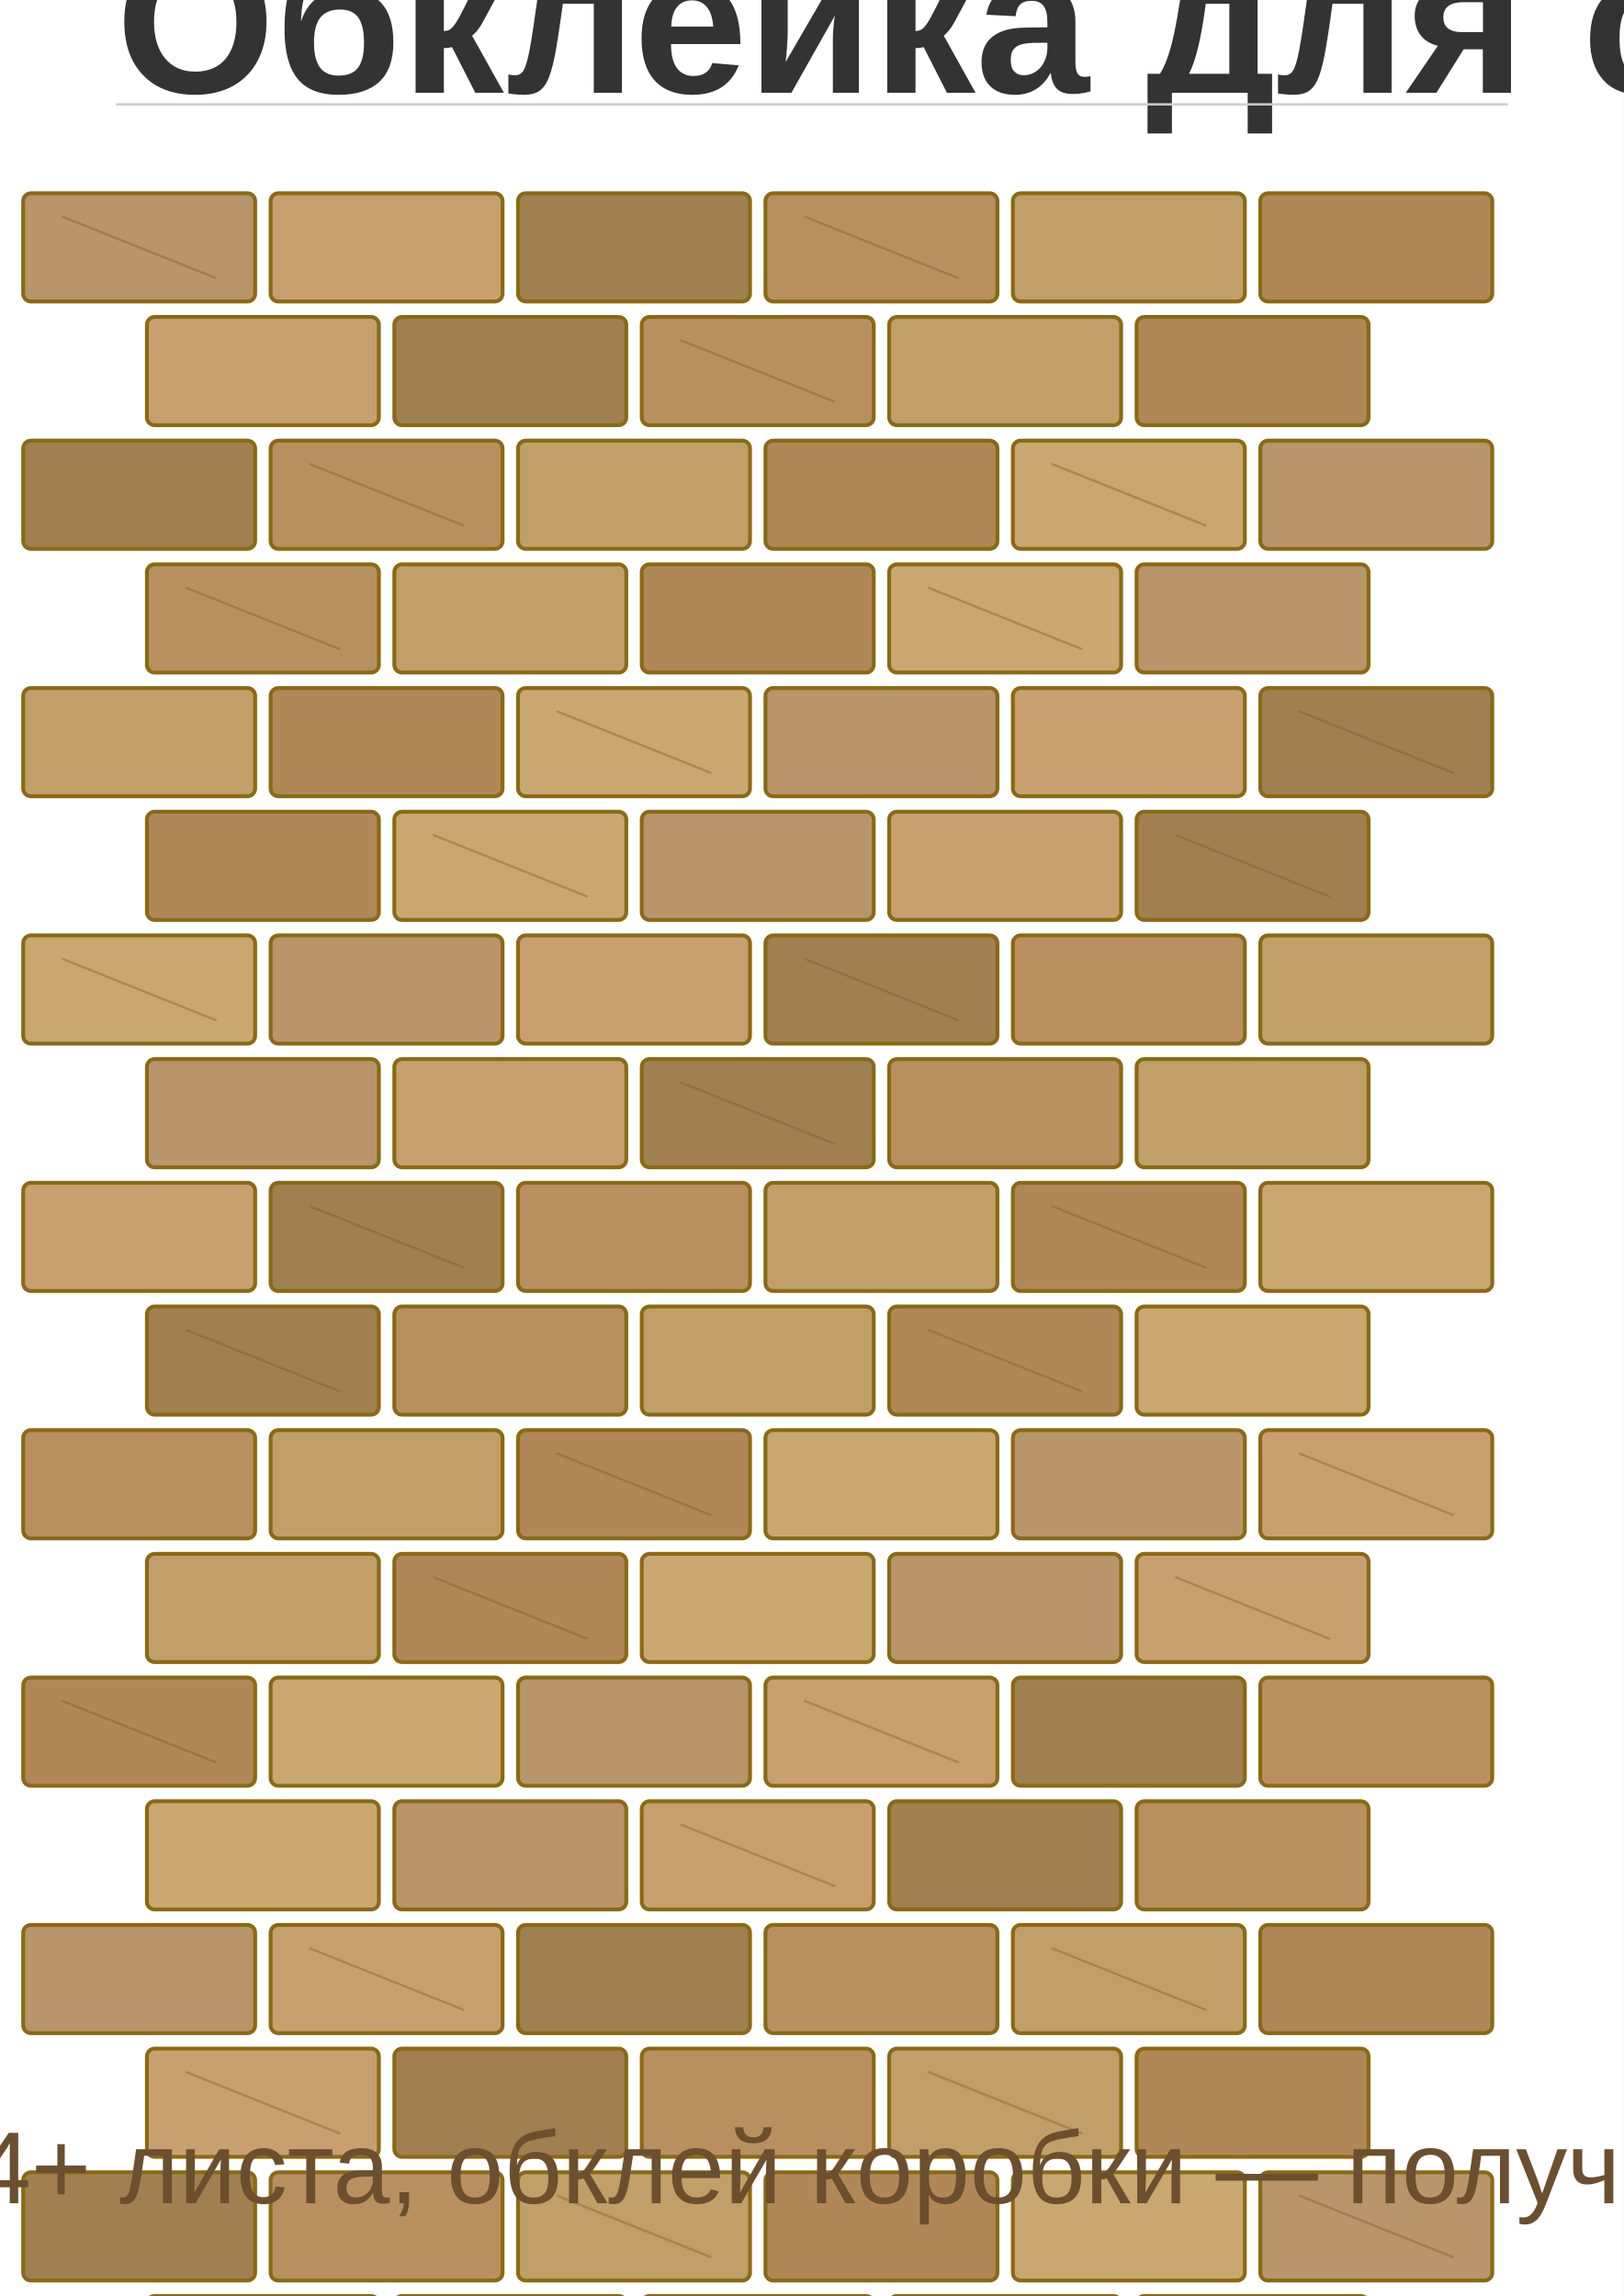
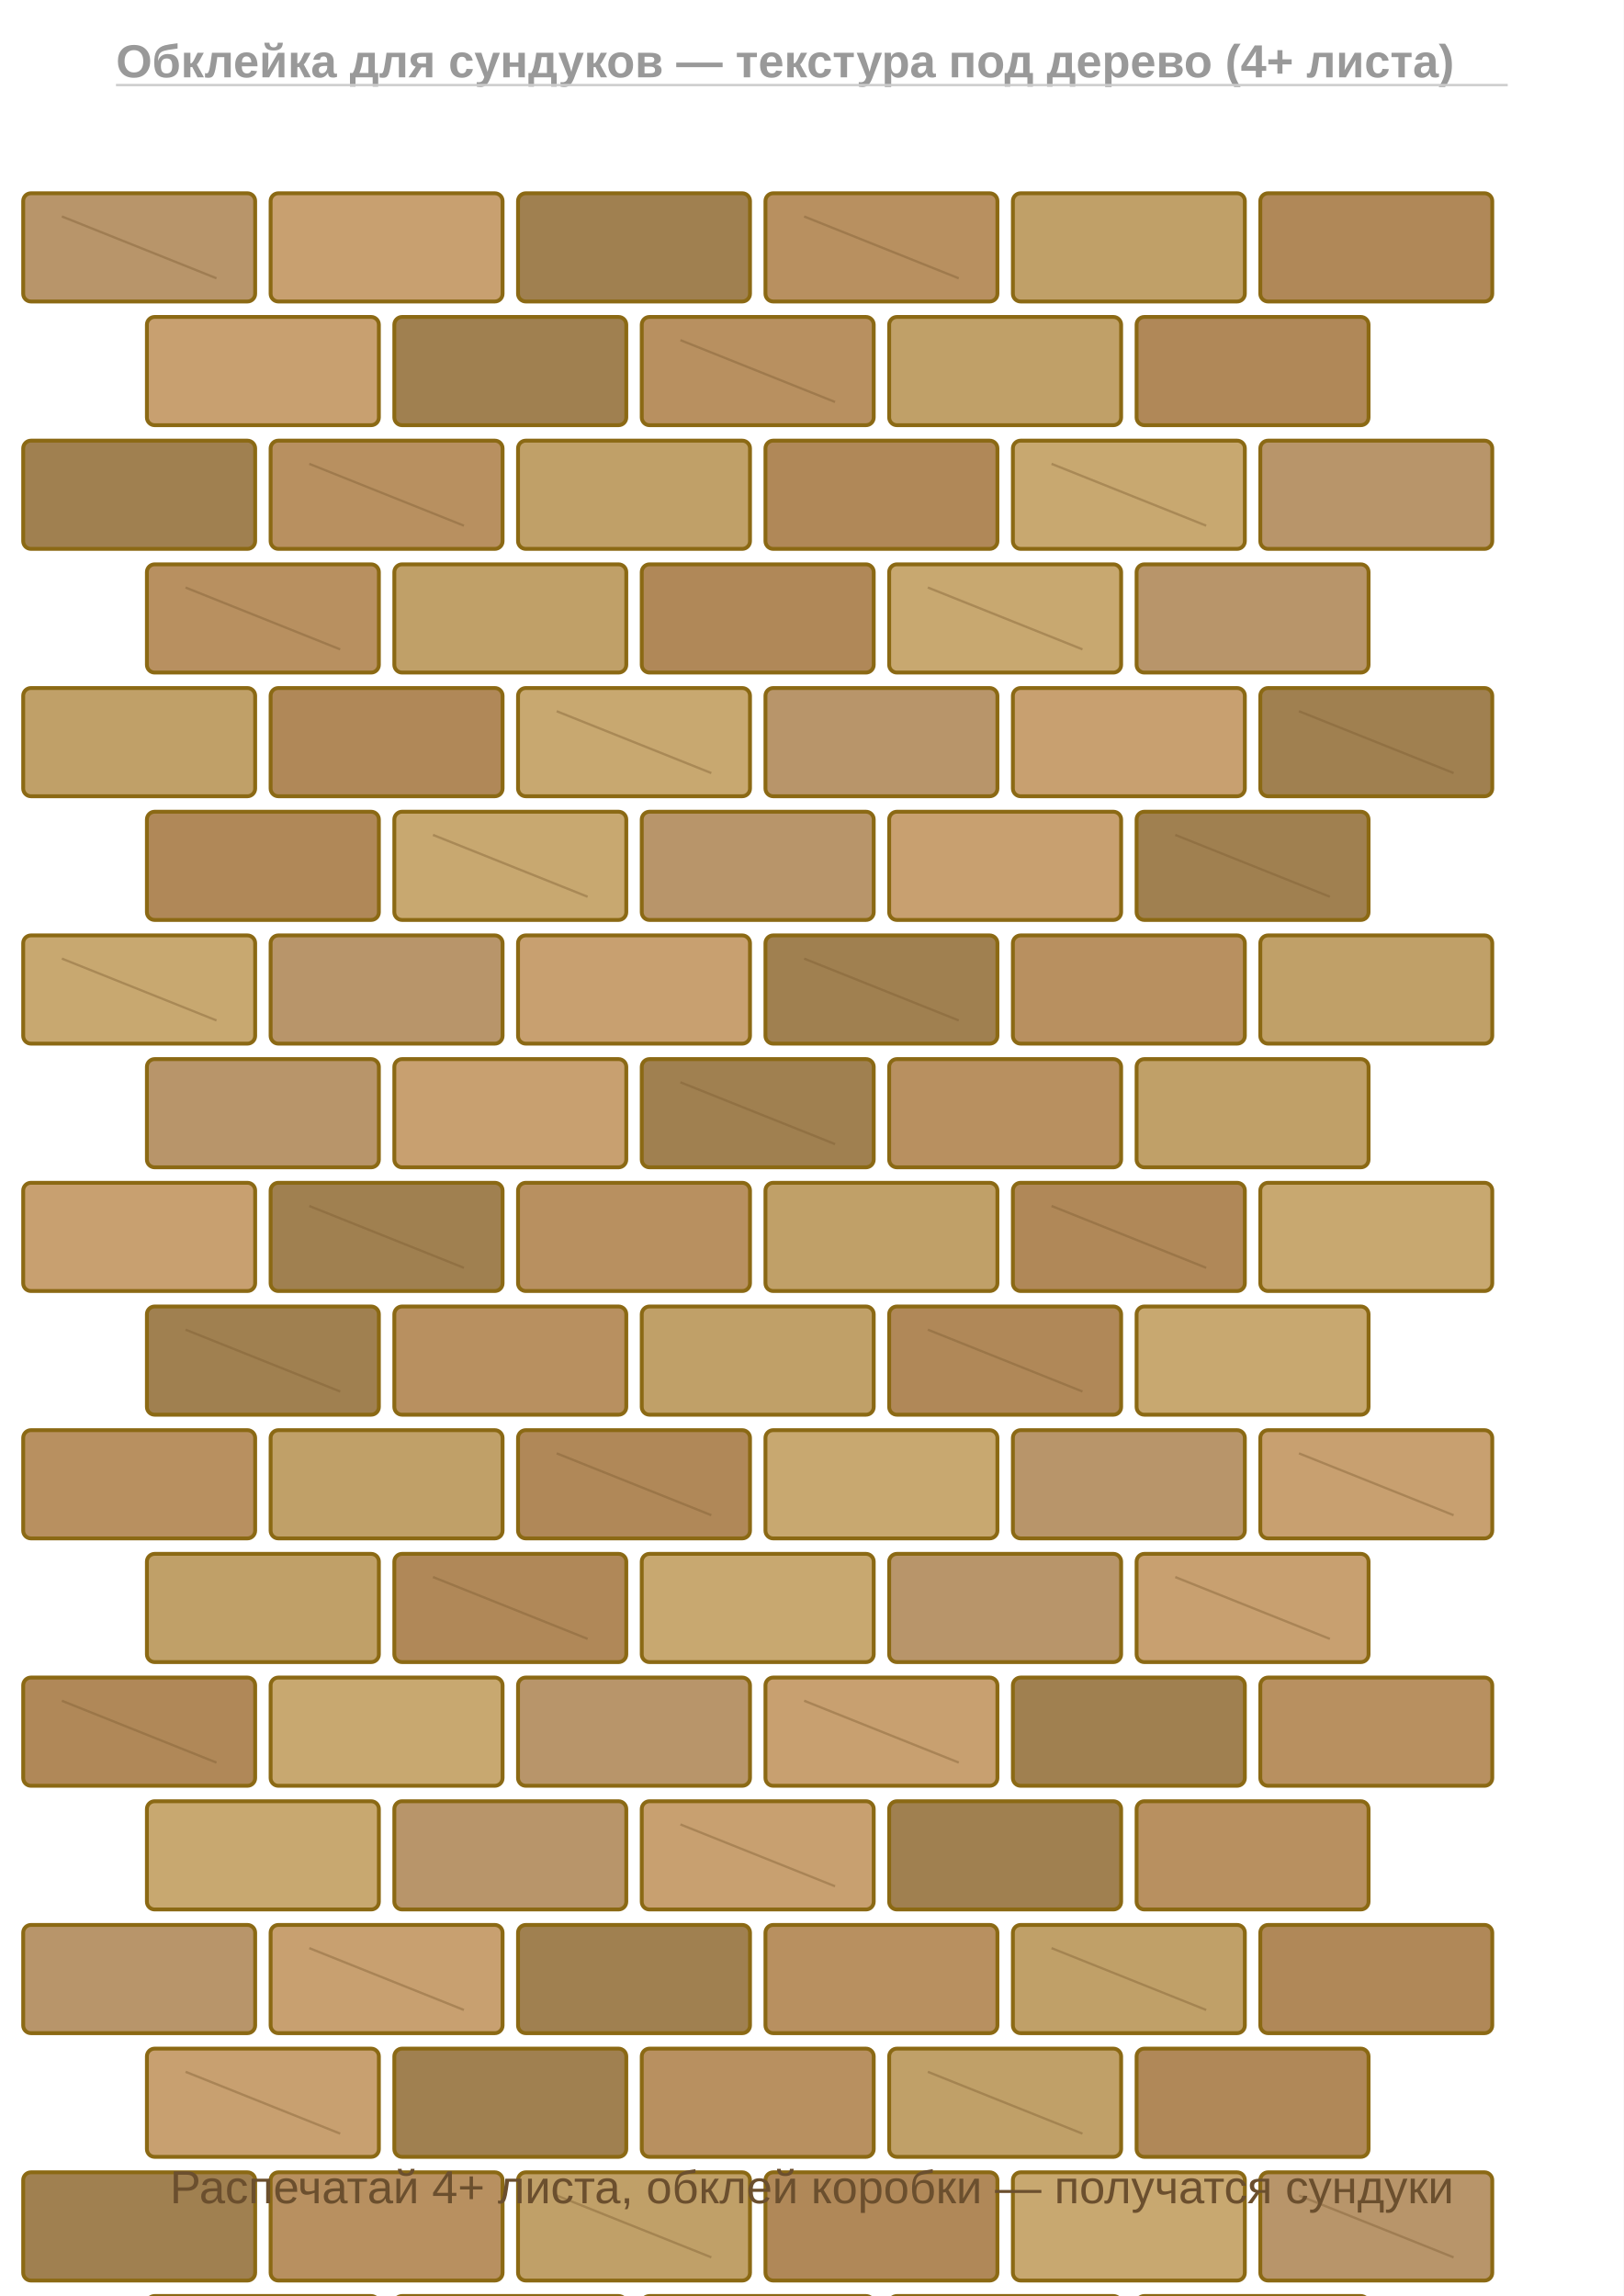
<svg xmlns="http://www.w3.org/2000/svg" width="210mm" height="297mm" viewBox="0 0 210 297">
  <defs>
    <style>
  @page { margin: 0; }
+   svg { background: white; }
  text { font-family: 'Segoe UI', 'Arial', sans-serif; }
-   .title { font-size: 7mm; font-weight: bold; }
-   .sub { font-size: 4.5mm; }
-   .body { font-size: 3.5mm; }
-   .small { font-size: 2.8mm; }
-   .cutline { stroke: #666; stroke-width: 0.3; stroke-dasharray: 3,2; fill: none; }
-   .foldline { stroke: #999; stroke-width: 0.2; stroke-dasharray: 1,3; fill: none; }
</style>
  </defs>
  <rect width="210" height="297" fill="white" />
-   <text x="15" y="12" class="title" fill="#333">Обклейка для сундуков — коричневая текстура «под дерево» (4 листа)</text>
-   <line x1="15" y1="13.5" x2="195" y2="13.5" stroke="#ccc" stroke-width="0.3" />
+   <text x="15" y="10" font-size="6" font-weight="bold" fill="#999">Обклейка для сундуков — текстура под дерево (4+ листа)</text>
+   <line x1="15" y1="11" x2="195" y2="11" stroke="#ccc" stroke-width="0.3" />
  <rect x="3.0" y="25" width="30" height="14" rx="1" fill="#b8956a" stroke="#8b6914" stroke-width="0.5" />
  <line x1="8.0" y1="28" x2="28.0" y2="36" stroke="#7a5a30" stroke-width="0.3" opacity="0.4" />
  <rect x="35.0" y="25" width="30" height="14" rx="1" fill="#c8a070" stroke="#8b6914" stroke-width="0.5" />
  <rect x="67.0" y="25" width="30" height="14" rx="1" fill="#a08050" stroke="#8b6914" stroke-width="0.5" />
  <rect x="99.0" y="25" width="30" height="14" rx="1" fill="#b89060" stroke="#8b6914" stroke-width="0.5" />
  <line x1="104.0" y1="28" x2="124.0" y2="36" stroke="#7a5a30" stroke-width="0.3" opacity="0.4" />
  <rect x="131.0" y="25" width="30" height="14" rx="1" fill="#c0a068" stroke="#8b6914" stroke-width="0.5" />
  <rect x="163.0" y="25" width="30" height="14" rx="1" fill="#b08858" stroke="#8b6914" stroke-width="0.5" />
  <rect x="19.0" y="41" width="30" height="14" rx="1" fill="#c8a070" stroke="#8b6914" stroke-width="0.5" />
  <rect x="51.0" y="41" width="30" height="14" rx="1" fill="#a08050" stroke="#8b6914" stroke-width="0.5" />
  <rect x="83.0" y="41" width="30" height="14" rx="1" fill="#b89060" stroke="#8b6914" stroke-width="0.5" />
  <line x1="88.0" y1="44" x2="108.0" y2="52" stroke="#7a5a30" stroke-width="0.3" opacity="0.4" />
  <rect x="115.0" y="41" width="30" height="14" rx="1" fill="#c0a068" stroke="#8b6914" stroke-width="0.5" />
  <rect x="147.0" y="41" width="30" height="14" rx="1" fill="#b08858" stroke="#8b6914" stroke-width="0.5" />
  <rect x="3.0" y="57" width="30" height="14" rx="1" fill="#a08050" stroke="#8b6914" stroke-width="0.5" />
  <rect x="35.0" y="57" width="30" height="14" rx="1" fill="#b89060" stroke="#8b6914" stroke-width="0.5" />
  <line x1="40.0" y1="60" x2="60.0" y2="68" stroke="#7a5a30" stroke-width="0.3" opacity="0.4" />
  <rect x="67.0" y="57" width="30" height="14" rx="1" fill="#c0a068" stroke="#8b6914" stroke-width="0.5" />
  <rect x="99.0" y="57" width="30" height="14" rx="1" fill="#b08858" stroke="#8b6914" stroke-width="0.5" />
  <rect x="131.0" y="57" width="30" height="14" rx="1" fill="#c8a870" stroke="#8b6914" stroke-width="0.5" />
  <line x1="136.0" y1="60" x2="156.0" y2="68" stroke="#7a5a30" stroke-width="0.3" opacity="0.4" />
  <rect x="163.0" y="57" width="30" height="14" rx="1" fill="#b8956a" stroke="#8b6914" stroke-width="0.5" />
  <rect x="19.0" y="73" width="30" height="14" rx="1" fill="#b89060" stroke="#8b6914" stroke-width="0.5" />
  <line x1="24.0" y1="76" x2="44.0" y2="84" stroke="#7a5a30" stroke-width="0.3" opacity="0.4" />
  <rect x="51.0" y="73" width="30" height="14" rx="1" fill="#c0a068" stroke="#8b6914" stroke-width="0.5" />
  <rect x="83.0" y="73" width="30" height="14" rx="1" fill="#b08858" stroke="#8b6914" stroke-width="0.5" />
  <rect x="115.0" y="73" width="30" height="14" rx="1" fill="#c8a870" stroke="#8b6914" stroke-width="0.5" />
  <line x1="120.0" y1="76" x2="140.0" y2="84" stroke="#7a5a30" stroke-width="0.3" opacity="0.4" />
  <rect x="147.0" y="73" width="30" height="14" rx="1" fill="#b8956a" stroke="#8b6914" stroke-width="0.5" />
  <rect x="3.0" y="89" width="30" height="14" rx="1" fill="#c0a068" stroke="#8b6914" stroke-width="0.5" />
  <rect x="35.0" y="89" width="30" height="14" rx="1" fill="#b08858" stroke="#8b6914" stroke-width="0.5" />
  <rect x="67.0" y="89" width="30" height="14" rx="1" fill="#c8a870" stroke="#8b6914" stroke-width="0.5" />
  <line x1="72.0" y1="92" x2="92.0" y2="100" stroke="#7a5a30" stroke-width="0.3" opacity="0.4" />
  <rect x="99.0" y="89" width="30" height="14" rx="1" fill="#b8956a" stroke="#8b6914" stroke-width="0.5" />
  <rect x="131.0" y="89" width="30" height="14" rx="1" fill="#c8a070" stroke="#8b6914" stroke-width="0.5" />
  <rect x="163.0" y="89" width="30" height="14" rx="1" fill="#a08050" stroke="#8b6914" stroke-width="0.5" />
  <line x1="168.0" y1="92" x2="188.0" y2="100" stroke="#7a5a30" stroke-width="0.3" opacity="0.4" />
  <rect x="19.0" y="105" width="30" height="14" rx="1" fill="#b08858" stroke="#8b6914" stroke-width="0.5" />
  <rect x="51.0" y="105" width="30" height="14" rx="1" fill="#c8a870" stroke="#8b6914" stroke-width="0.5" />
  <line x1="56.0" y1="108" x2="76.0" y2="116" stroke="#7a5a30" stroke-width="0.3" opacity="0.4" />
  <rect x="83.0" y="105" width="30" height="14" rx="1" fill="#b8956a" stroke="#8b6914" stroke-width="0.5" />
  <rect x="115.0" y="105" width="30" height="14" rx="1" fill="#c8a070" stroke="#8b6914" stroke-width="0.5" />
  <rect x="147.0" y="105" width="30" height="14" rx="1" fill="#a08050" stroke="#8b6914" stroke-width="0.5" />
  <line x1="152.0" y1="108" x2="172.0" y2="116" stroke="#7a5a30" stroke-width="0.3" opacity="0.4" />
  <rect x="3.0" y="121" width="30" height="14" rx="1" fill="#c8a870" stroke="#8b6914" stroke-width="0.5" />
  <line x1="8.0" y1="124" x2="28.0" y2="132" stroke="#7a5a30" stroke-width="0.3" opacity="0.4" />
  <rect x="35.0" y="121" width="30" height="14" rx="1" fill="#b8956a" stroke="#8b6914" stroke-width="0.5" />
  <rect x="67.0" y="121" width="30" height="14" rx="1" fill="#c8a070" stroke="#8b6914" stroke-width="0.5" />
  <rect x="99.0" y="121" width="30" height="14" rx="1" fill="#a08050" stroke="#8b6914" stroke-width="0.5" />
  <line x1="104.0" y1="124" x2="124.0" y2="132" stroke="#7a5a30" stroke-width="0.3" opacity="0.4" />
  <rect x="131.0" y="121" width="30" height="14" rx="1" fill="#b89060" stroke="#8b6914" stroke-width="0.5" />
  <rect x="163.0" y="121" width="30" height="14" rx="1" fill="#c0a068" stroke="#8b6914" stroke-width="0.5" />
  <rect x="19.0" y="137" width="30" height="14" rx="1" fill="#b8956a" stroke="#8b6914" stroke-width="0.5" />
  <rect x="51.0" y="137" width="30" height="14" rx="1" fill="#c8a070" stroke="#8b6914" stroke-width="0.5" />
  <rect x="83.0" y="137" width="30" height="14" rx="1" fill="#a08050" stroke="#8b6914" stroke-width="0.5" />
  <line x1="88.0" y1="140" x2="108.0" y2="148" stroke="#7a5a30" stroke-width="0.3" opacity="0.4" />
  <rect x="115.0" y="137" width="30" height="14" rx="1" fill="#b89060" stroke="#8b6914" stroke-width="0.5" />
  <rect x="147.0" y="137" width="30" height="14" rx="1" fill="#c0a068" stroke="#8b6914" stroke-width="0.5" />
  <rect x="3.0" y="153" width="30" height="14" rx="1" fill="#c8a070" stroke="#8b6914" stroke-width="0.5" />
  <rect x="35.0" y="153" width="30" height="14" rx="1" fill="#a08050" stroke="#8b6914" stroke-width="0.5" />
  <line x1="40.0" y1="156" x2="60.0" y2="164" stroke="#7a5a30" stroke-width="0.3" opacity="0.4" />
  <rect x="67.0" y="153" width="30" height="14" rx="1" fill="#b89060" stroke="#8b6914" stroke-width="0.5" />
  <rect x="99.0" y="153" width="30" height="14" rx="1" fill="#c0a068" stroke="#8b6914" stroke-width="0.5" />
  <rect x="131.0" y="153" width="30" height="14" rx="1" fill="#b08858" stroke="#8b6914" stroke-width="0.5" />
  <line x1="136.0" y1="156" x2="156.0" y2="164" stroke="#7a5a30" stroke-width="0.3" opacity="0.4" />
  <rect x="163.0" y="153" width="30" height="14" rx="1" fill="#c8a870" stroke="#8b6914" stroke-width="0.5" />
  <rect x="19.0" y="169" width="30" height="14" rx="1" fill="#a08050" stroke="#8b6914" stroke-width="0.5" />
  <line x1="24.0" y1="172" x2="44.0" y2="180" stroke="#7a5a30" stroke-width="0.3" opacity="0.4" />
  <rect x="51.0" y="169" width="30" height="14" rx="1" fill="#b89060" stroke="#8b6914" stroke-width="0.5" />
  <rect x="83.0" y="169" width="30" height="14" rx="1" fill="#c0a068" stroke="#8b6914" stroke-width="0.5" />
  <rect x="115.0" y="169" width="30" height="14" rx="1" fill="#b08858" stroke="#8b6914" stroke-width="0.5" />
  <line x1="120.0" y1="172" x2="140.0" y2="180" stroke="#7a5a30" stroke-width="0.3" opacity="0.4" />
  <rect x="147.0" y="169" width="30" height="14" rx="1" fill="#c8a870" stroke="#8b6914" stroke-width="0.5" />
  <rect x="3.0" y="185" width="30" height="14" rx="1" fill="#b89060" stroke="#8b6914" stroke-width="0.5" />
  <rect x="35.0" y="185" width="30" height="14" rx="1" fill="#c0a068" stroke="#8b6914" stroke-width="0.5" />
  <rect x="67.0" y="185" width="30" height="14" rx="1" fill="#b08858" stroke="#8b6914" stroke-width="0.5" />
  <line x1="72.0" y1="188" x2="92.0" y2="196" stroke="#7a5a30" stroke-width="0.3" opacity="0.4" />
  <rect x="99.0" y="185" width="30" height="14" rx="1" fill="#c8a870" stroke="#8b6914" stroke-width="0.5" />
  <rect x="131.0" y="185" width="30" height="14" rx="1" fill="#b8956a" stroke="#8b6914" stroke-width="0.5" />
  <rect x="163.0" y="185" width="30" height="14" rx="1" fill="#c8a070" stroke="#8b6914" stroke-width="0.5" />
  <line x1="168.0" y1="188" x2="188.0" y2="196" stroke="#7a5a30" stroke-width="0.3" opacity="0.4" />
  <rect x="19.0" y="201" width="30" height="14" rx="1" fill="#c0a068" stroke="#8b6914" stroke-width="0.5" />
  <rect x="51.0" y="201" width="30" height="14" rx="1" fill="#b08858" stroke="#8b6914" stroke-width="0.5" />
  <line x1="56.0" y1="204" x2="76.0" y2="212" stroke="#7a5a30" stroke-width="0.3" opacity="0.4" />
  <rect x="83.0" y="201" width="30" height="14" rx="1" fill="#c8a870" stroke="#8b6914" stroke-width="0.5" />
  <rect x="115.0" y="201" width="30" height="14" rx="1" fill="#b8956a" stroke="#8b6914" stroke-width="0.5" />
  <rect x="147.0" y="201" width="30" height="14" rx="1" fill="#c8a070" stroke="#8b6914" stroke-width="0.5" />
  <line x1="152.0" y1="204" x2="172.0" y2="212" stroke="#7a5a30" stroke-width="0.3" opacity="0.4" />
  <rect x="3.0" y="217" width="30" height="14" rx="1" fill="#b08858" stroke="#8b6914" stroke-width="0.5" />
  <line x1="8.0" y1="220" x2="28.0" y2="228" stroke="#7a5a30" stroke-width="0.3" opacity="0.4" />
  <rect x="35.0" y="217" width="30" height="14" rx="1" fill="#c8a870" stroke="#8b6914" stroke-width="0.5" />
  <rect x="67.0" y="217" width="30" height="14" rx="1" fill="#b8956a" stroke="#8b6914" stroke-width="0.5" />
  <rect x="99.0" y="217" width="30" height="14" rx="1" fill="#c8a070" stroke="#8b6914" stroke-width="0.5" />
  <line x1="104.0" y1="220" x2="124.0" y2="228" stroke="#7a5a30" stroke-width="0.3" opacity="0.4" />
  <rect x="131.0" y="217" width="30" height="14" rx="1" fill="#a08050" stroke="#8b6914" stroke-width="0.5" />
  <rect x="163.0" y="217" width="30" height="14" rx="1" fill="#b89060" stroke="#8b6914" stroke-width="0.5" />
  <rect x="19.0" y="233" width="30" height="14" rx="1" fill="#c8a870" stroke="#8b6914" stroke-width="0.5" />
  <rect x="51.0" y="233" width="30" height="14" rx="1" fill="#b8956a" stroke="#8b6914" stroke-width="0.5" />
  <rect x="83.0" y="233" width="30" height="14" rx="1" fill="#c8a070" stroke="#8b6914" stroke-width="0.5" />
  <line x1="88.0" y1="236" x2="108.0" y2="244" stroke="#7a5a30" stroke-width="0.3" opacity="0.4" />
  <rect x="115.0" y="233" width="30" height="14" rx="1" fill="#a08050" stroke="#8b6914" stroke-width="0.5" />
  <rect x="147.0" y="233" width="30" height="14" rx="1" fill="#b89060" stroke="#8b6914" stroke-width="0.5" />
  <rect x="3.0" y="249" width="30" height="14" rx="1" fill="#b8956a" stroke="#8b6914" stroke-width="0.5" />
  <rect x="35.0" y="249" width="30" height="14" rx="1" fill="#c8a070" stroke="#8b6914" stroke-width="0.5" />
  <line x1="40.0" y1="252" x2="60.0" y2="260" stroke="#7a5a30" stroke-width="0.3" opacity="0.4" />
  <rect x="67.0" y="249" width="30" height="14" rx="1" fill="#a08050" stroke="#8b6914" stroke-width="0.5" />
  <rect x="99.0" y="249" width="30" height="14" rx="1" fill="#b89060" stroke="#8b6914" stroke-width="0.5" />
  <rect x="131.0" y="249" width="30" height="14" rx="1" fill="#c0a068" stroke="#8b6914" stroke-width="0.5" />
  <line x1="136.0" y1="252" x2="156.0" y2="260" stroke="#7a5a30" stroke-width="0.3" opacity="0.4" />
  <rect x="163.0" y="249" width="30" height="14" rx="1" fill="#b08858" stroke="#8b6914" stroke-width="0.5" />
  <rect x="19.0" y="265" width="30" height="14" rx="1" fill="#c8a070" stroke="#8b6914" stroke-width="0.5" />
  <line x1="24.0" y1="268" x2="44.0" y2="276" stroke="#7a5a30" stroke-width="0.3" opacity="0.4" />
  <rect x="51.0" y="265" width="30" height="14" rx="1" fill="#a08050" stroke="#8b6914" stroke-width="0.5" />
  <rect x="83.0" y="265" width="30" height="14" rx="1" fill="#b89060" stroke="#8b6914" stroke-width="0.5" />
  <rect x="115.0" y="265" width="30" height="14" rx="1" fill="#c0a068" stroke="#8b6914" stroke-width="0.5" />
  <line x1="120.0" y1="268" x2="140.0" y2="276" stroke="#7a5a30" stroke-width="0.3" opacity="0.4" />
  <rect x="147.0" y="265" width="30" height="14" rx="1" fill="#b08858" stroke="#8b6914" stroke-width="0.5" />
  <rect x="3.0" y="281" width="30" height="14" rx="1" fill="#a08050" stroke="#8b6914" stroke-width="0.5" />
  <rect x="35.0" y="281" width="30" height="14" rx="1" fill="#b89060" stroke="#8b6914" stroke-width="0.5" />
  <rect x="67.0" y="281" width="30" height="14" rx="1" fill="#c0a068" stroke="#8b6914" stroke-width="0.5" />
  <line x1="72.0" y1="284" x2="92.0" y2="292" stroke="#7a5a30" stroke-width="0.3" opacity="0.4" />
  <rect x="99.0" y="281" width="30" height="14" rx="1" fill="#b08858" stroke="#8b6914" stroke-width="0.5" />
  <rect x="131.0" y="281" width="30" height="14" rx="1" fill="#c8a870" stroke="#8b6914" stroke-width="0.5" />
  <rect x="163.0" y="281" width="30" height="14" rx="1" fill="#b8956a" stroke="#8b6914" stroke-width="0.5" />
  <line x1="168.0" y1="284" x2="188.0" y2="292" stroke="#7a5a30" stroke-width="0.3" opacity="0.4" />
  <rect x="19.0" y="297" width="30" height="14" rx="1" fill="#b89060" stroke="#8b6914" stroke-width="0.5" />
  <rect x="51.0" y="297" width="30" height="14" rx="1" fill="#c0a068" stroke="#8b6914" stroke-width="0.5" />
  <line x1="56.0" y1="300" x2="76.0" y2="308" stroke="#7a5a30" stroke-width="0.3" opacity="0.4" />
  <rect x="83.0" y="297" width="30" height="14" rx="1" fill="#b08858" stroke="#8b6914" stroke-width="0.5" />
  <rect x="115.0" y="297" width="30" height="14" rx="1" fill="#c8a870" stroke="#8b6914" stroke-width="0.5" />
  <rect x="147.0" y="297" width="30" height="14" rx="1" fill="#b8956a" stroke="#8b6914" stroke-width="0.5" />
  <line x1="152.0" y1="300" x2="172.0" y2="308" stroke="#7a5a30" stroke-width="0.3" opacity="0.4" />
-   <text x="105" y="285" class="body" fill="#6b4f2e" text-anchor="middle">Распечатай 4+ листа, обклей коробки — получатся сундуки</text>
+   <text x="105" y="285" font-size="6" fill="#6b4f2e" text-anchor="middle">Распечатай 4+ листа, обклей коробки — получатся сундуки</text>
</svg>
